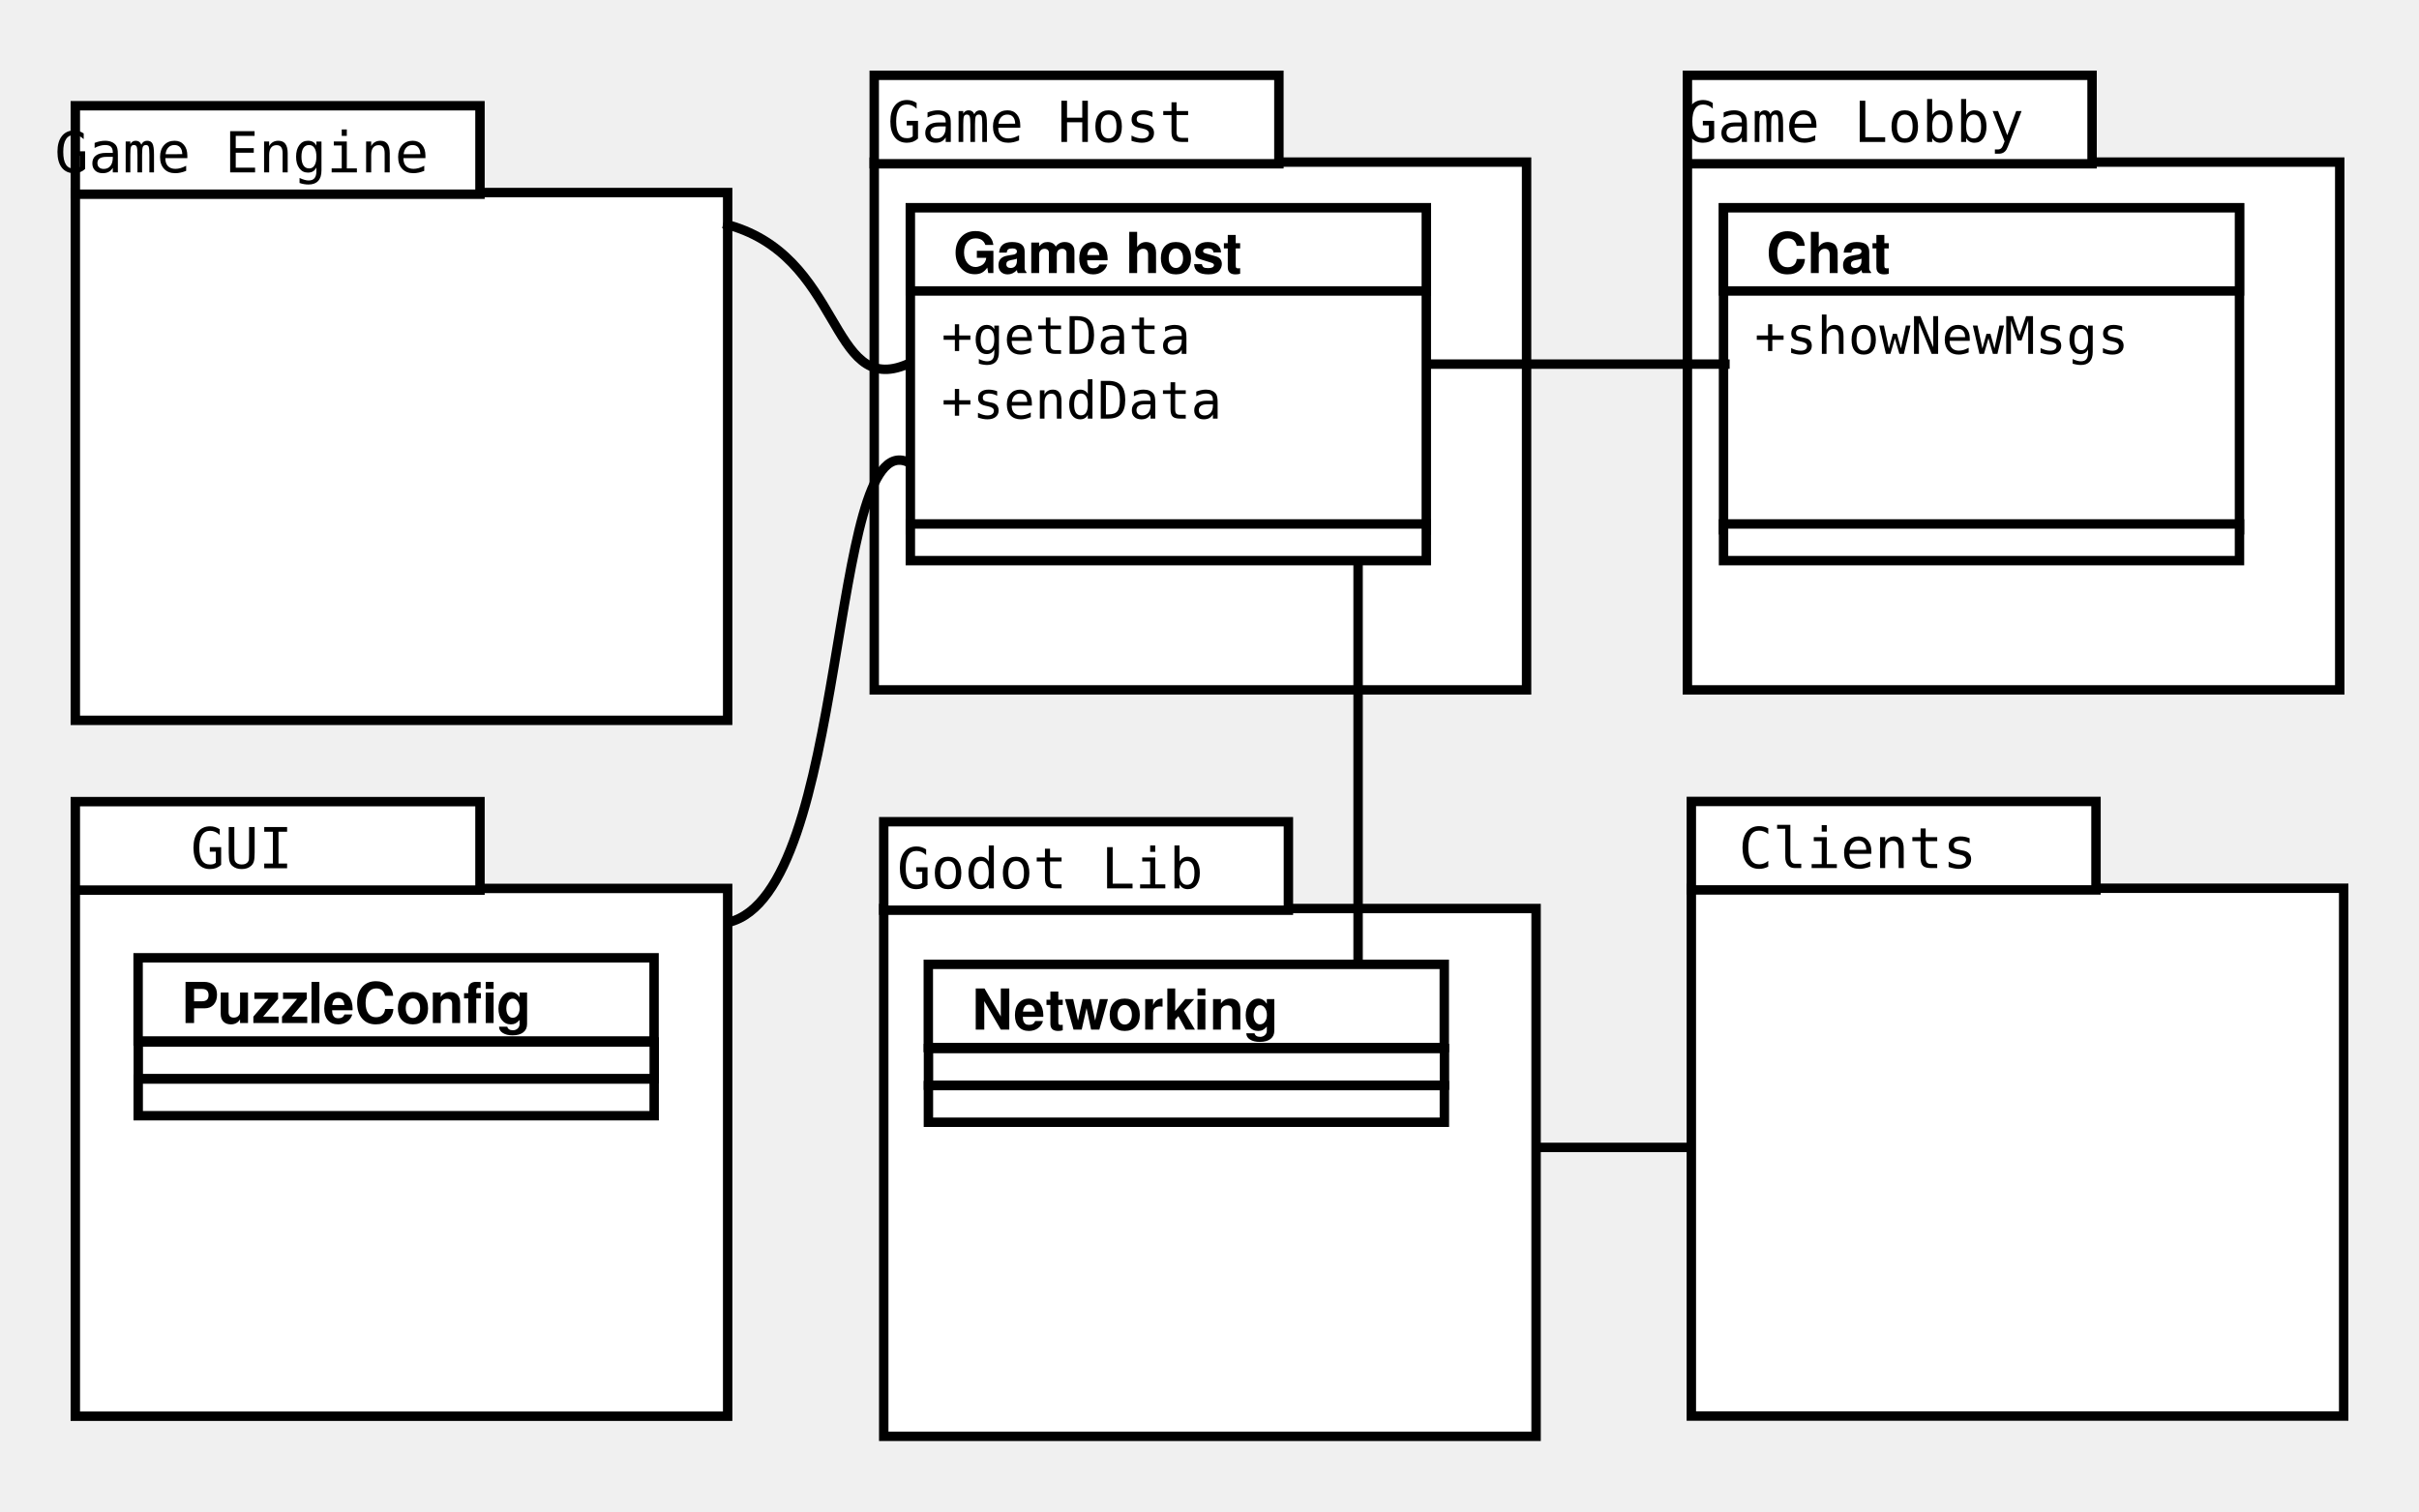
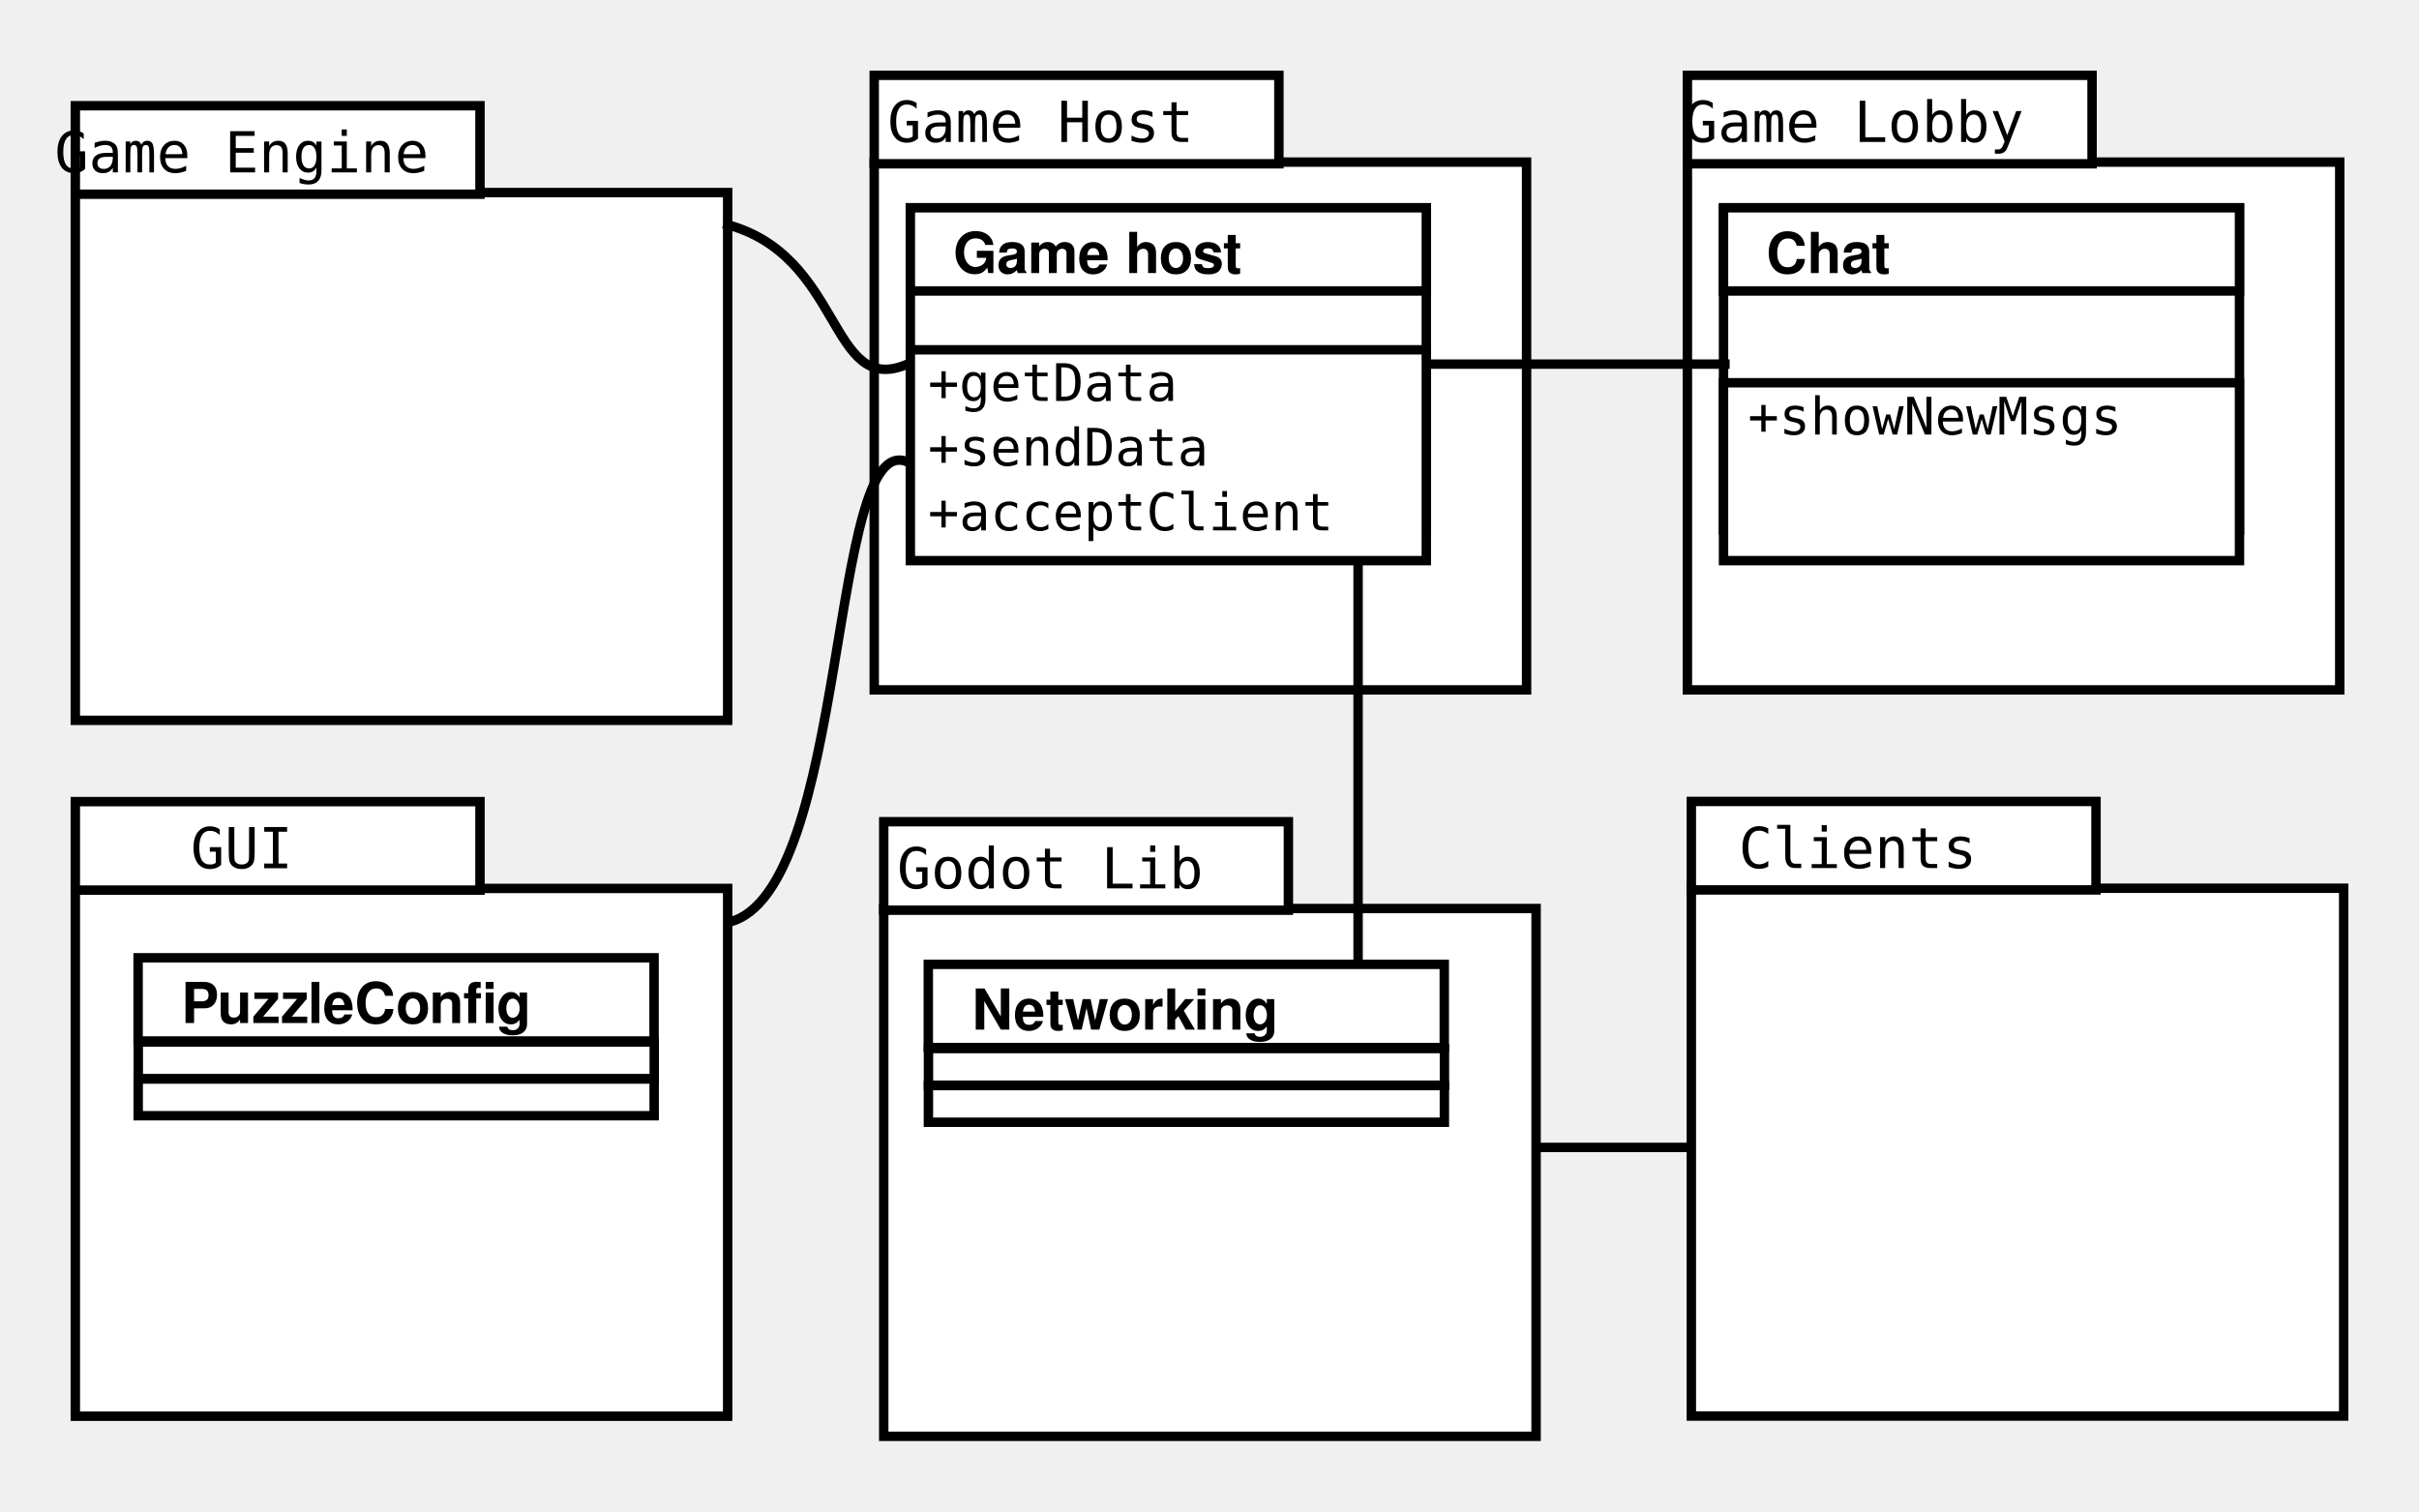
<svg xmlns="http://www.w3.org/2000/svg" width="513.849" height="321.179" id="svg3848" version="1.1">
  <defs id="defs3850" />
  <g id="layer1" transform="translate(1.701967,-2.4984)">
    <path style="fill:none;stroke:#000000;stroke-width:2;stroke-linecap:butt;stroke-linejoin:miter;stroke-miterlimit:4;stroke-opacity:1;stroke-dasharray:none" d="m 367.857,246.291 -65,0" id="path4679" />
    <rect style="fill:#ffffff;fill-opacity:1;stroke:#000000;stroke-width:2;stroke-linejoin:miter;stroke-miterlimit:4;stroke-dasharray:none;stroke-dashoffset:0" id="rect2985" width="138.571" height="112.143" x="14.298" y="43.407" />
    <rect style="fill:#ffffff;fill-opacity:1;stroke:#000000;stroke-width:2;stroke-linejoin:miter;stroke-miterlimit:4;stroke-dasharray:none;stroke-dashoffset:0" id="rect2987" width="85.959" height="18.799" x="14.298" y="24.965" />
    <text xml:space="preserve" style="font-size:12px;font-style:normal;font-weight:normal;line-height:125%;letter-spacing:0px;word-spacing:0px;fill:#000000;fill-opacity:1;stroke:none;font-family:Sans" x="57.441" y="39.122" id="text2989">
      <tspan id="tspan2991" x="57.441" y="39.122" style="font-style:normal;font-variant:normal;font-weight:normal;font-stretch:normal;text-align:center;text-anchor:middle;font-family:Luxi Mono;-inkscape-font-specification:Luxi Mono">Game Engine</tspan>
    </text>
    <rect y="36.94" x="184.004" height="112.143" width="138.571" id="rect3974" style="fill:#ffffff;fill-opacity:1;stroke:#000000;stroke-width:2;stroke-linejoin:miter;stroke-miterlimit:4;stroke-dasharray:none;stroke-dashoffset:0" />
    <rect y="18.498" x="184.004" height="18.799" width="85.959" id="rect3976" style="fill:#ffffff;fill-opacity:1;stroke:#000000;stroke-width:2;stroke-linejoin:miter;stroke-miterlimit:4;stroke-dasharray:none;stroke-dashoffset:0" />
    <text id="text3978" y="32.655" x="227.146" style="font-size:12px;font-style:normal;font-weight:normal;line-height:125%;letter-spacing:0px;word-spacing:0px;fill:#000000;fill-opacity:1;stroke:none;font-family:Sans" xml:space="preserve">
      <tspan style="font-style:normal;font-variant:normal;font-weight:normal;font-stretch:normal;text-align:center;text-anchor:middle;font-family:Luxi Mono;-inkscape-font-specification:Luxi Mono" y="32.655" x="227.146" id="tspan3980">Game Host</tspan>
    </text>
    <rect y="46.646" x="191.676" height="68.41" width="109.602" id="rect2995" style="fill:#ffffff;fill-opacity:1;stroke:#000000;stroke-width:2;stroke-linejoin:miter;stroke-miterlimit:4;stroke-dasharray:none;stroke-dashoffset:0" />
    <rect style="fill:#ffffff;fill-opacity:1;stroke:#000000;stroke-width:2;stroke-linejoin:miter;stroke-miterlimit:4;stroke-dasharray:none;stroke-dashoffset:0" id="rect2993" width="109.602" height="17.678" x="191.676" y="46.646" />
-     <rect y="113.822" x="191.676" height="7.794" width="109.602" id="rect2997" style="fill:#ffffff;fill-opacity:1;stroke:#000000;stroke-width:2;stroke-linejoin:miter;stroke-miterlimit:4;stroke-dasharray:none;stroke-dashoffset:0" />
+     <rect y="76.822" x="191.676" height="44.794" width="109.602" id="rect2997" style="fill:#ffffff;fill-opacity:1;stroke:#000000;stroke-width:2;stroke-linejoin:miter;stroke-miterlimit:4;stroke-dasharray:none;stroke-dashoffset:0" />
    <text xml:space="preserve" style="font-size:12px;font-style:normal;font-weight:normal;line-height:125%;letter-spacing:0px;word-spacing:0px;fill:#000000;fill-opacity:1;stroke:none;font-family:Sans" x="200.799" y="60.514" id="text3003">
      <tspan id="tspan3005" x="200.799" y="60.514" style="font-style:normal;font-variant:normal;font-weight:600;font-stretch:normal;font-family:FreeSans;-inkscape-font-specification:FreeSans Semi-Bold">Game host</tspan>
    </text>
-     <text id="text3007" y="77.687" x="198.274" style="font-size:12px;font-style:normal;font-weight:normal;line-height:125%;letter-spacing:0px;word-spacing:0px;fill:#000000;fill-opacity:1;stroke:none;font-family:Sans" xml:space="preserve">
-       <tspan style="font-size:11px;font-style:normal;font-variant:normal;font-weight:normal;font-stretch:normal;font-family:Luxi Mono;-inkscape-font-specification:Luxi Mono" y="77.687" x="198.274" id="tspan3009">+getData</tspan>
-       <tspan style="font-size:11px;font-style:normal;font-variant:normal;font-weight:normal;font-stretch:normal;font-family:Luxi Mono;-inkscape-font-specification:Luxi Mono" y="91.437" x="198.274" id="tspan4028">+sendData</tspan>
+     <text id="text3007" y="87.687" x="195.417" style="font-size:12px;font-style:normal;font-weight:normal;line-height:125%;letter-spacing:0px;word-spacing:0px;fill:#000000;fill-opacity:1;stroke:none;font-family:Sans" xml:space="preserve">
+       <tspan style="font-size:11px;font-style:normal;font-variant:normal;font-weight:normal;font-stretch:normal;font-family:Luxi Mono;-inkscape-font-specification:Luxi Mono" y="87.687" x="195.417" id="tspan3009">+getData</tspan>
+       <tspan style="font-size:11px;font-style:normal;font-variant:normal;font-weight:normal;font-stretch:normal;font-family:Luxi Mono;-inkscape-font-specification:Luxi Mono" y="101.437" x="195.417" id="tspan4028">+sendData</tspan>
+       <tspan style="font-size:11px;font-style:normal;font-variant:normal;font-weight:normal;font-stretch:normal;font-family:Luxi Mono;-inkscape-font-specification:Luxi Mono" y="115.187" x="195.417" id="tspan3834">+acceptClient</tspan>
    </text>
    <rect style="fill:#ffffff;fill-opacity:1;stroke:#000000;stroke-width:2;stroke-linejoin:miter;stroke-miterlimit:4;stroke-dasharray:none;stroke-dashoffset:0" id="rect4030" width="138.571" height="112.143" x="356.74" y="36.94" />
    <rect style="fill:#ffffff;fill-opacity:1;stroke:#000000;stroke-width:2;stroke-linejoin:miter;stroke-miterlimit:4;stroke-dasharray:none;stroke-dashoffset:0" id="rect4032" width="85.959" height="18.799" x="356.74" y="18.498" />
    <text xml:space="preserve" style="font-size:12px;font-style:normal;font-weight:normal;line-height:125%;letter-spacing:0px;word-spacing:0px;fill:#000000;fill-opacity:1;stroke:none;font-family:Sans" x="399.882" y="32.655" id="text4034">
      <tspan id="tspan4036" x="399.882" y="32.655" style="font-style:normal;font-variant:normal;font-weight:normal;font-stretch:normal;text-align:center;text-anchor:middle;font-family:Luxi Mono;-inkscape-font-specification:Luxi Mono">Game Lobby</tspan>
    </text>
    <rect style="fill:#ffffff;fill-opacity:1;stroke:#000000;stroke-width:2;stroke-linejoin:miter;stroke-miterlimit:4;stroke-dasharray:none;stroke-dashoffset:0" id="rect4038" width="109.602" height="68.41" x="364.413" y="46.646" />
    <rect y="46.646" x="364.413" height="17.678" width="109.602" id="rect4040" style="fill:#ffffff;fill-opacity:1;stroke:#000000;stroke-width:2;stroke-linejoin:miter;stroke-miterlimit:4;stroke-dasharray:none;stroke-dashoffset:0" />
-     <rect style="fill:#ffffff;fill-opacity:1;stroke:#000000;stroke-width:2;stroke-linejoin:miter;stroke-miterlimit:4;stroke-dasharray:none;stroke-dashoffset:0" id="rect4042" width="109.602" height="7.794" x="364.413" y="113.822" />
+     <rect style="fill:#ffffff;fill-opacity:1;stroke:#000000;stroke-width:2;stroke-linejoin:miter;stroke-miterlimit:4;stroke-dasharray:none;stroke-dashoffset:0" id="rect4042" width="109.602" height="37.794" x="364.413" y="83.822" />
    <text id="text4044" y="60.514" x="373.535" style="font-size:12px;font-style:normal;font-weight:normal;line-height:125%;letter-spacing:0px;word-spacing:0px;fill:#000000;fill-opacity:1;stroke:none;font-family:Sans" xml:space="preserve">
      <tspan style="font-style:normal;font-variant:normal;font-weight:600;font-stretch:normal;font-family:FreeSans;-inkscape-font-specification:FreeSans Semi-Bold" y="60.514" x="373.535" id="tspan4046">Chat</tspan>
    </text>
-     <text xml:space="preserve" style="font-size:12px;font-style:normal;font-weight:normal;line-height:125%;letter-spacing:0px;word-spacing:0px;fill:#000000;fill-opacity:1;stroke:none;font-family:Sans" x="371.01" y="77.687" id="text4048">
-       <tspan id="tspan4052" x="371.01" y="77.687" style="font-size:11px;font-style:normal;font-variant:normal;font-weight:normal;font-stretch:normal;font-family:Luxi Mono;-inkscape-font-specification:Luxi Mono">+showNewMsgs</tspan>
-       <tspan x="371.01" y="91.437" style="font-size:11px;font-style:normal;font-variant:normal;font-weight:normal;font-stretch:normal;font-family:Luxi Mono;-inkscape-font-specification:Luxi Mono" id="tspan4054" />
+     <text xml:space="preserve" style="font-size:12px;font-style:normal;font-weight:normal;line-height:125%;letter-spacing:0px;word-spacing:0px;fill:#000000;fill-opacity:1;stroke:none;font-family:Sans" x="369.582" y="94.829" id="text4048">
+       <tspan id="tspan4052" x="369.582" y="94.829" style="font-size:11px;font-style:normal;font-variant:normal;font-weight:normal;font-stretch:normal;font-family:Luxi Mono;-inkscape-font-specification:Luxi Mono">+showNewMsgs</tspan>
+       <tspan x="369.582" y="108.579" style="font-size:11px;font-style:normal;font-variant:normal;font-weight:normal;font-stretch:normal;font-family:Luxi Mono;-inkscape-font-specification:Luxi Mono" id="tspan4054" />
    </text>
    <rect y="195.534" x="186.024" height="112.143" width="138.571" id="rect4063" style="fill:#ffffff;fill-opacity:1;stroke:#000000;stroke-width:2;stroke-linejoin:miter;stroke-miterlimit:4;stroke-dasharray:none;stroke-dashoffset:0" />
    <rect y="177.092" x="186.024" height="18.799" width="85.959" id="rect4065" style="fill:#ffffff;fill-opacity:1;stroke:#000000;stroke-width:2;stroke-linejoin:miter;stroke-miterlimit:4;stroke-dasharray:none;stroke-dashoffset:0" />
    <text id="text4067" y="191.248" x="229.167" style="font-size:12px;font-style:normal;font-weight:normal;line-height:125%;letter-spacing:0px;word-spacing:0px;fill:#000000;fill-opacity:1;stroke:none;font-family:Sans" xml:space="preserve">
      <tspan style="font-style:normal;font-variant:normal;font-weight:normal;font-stretch:normal;text-align:center;text-anchor:middle;font-family:Luxi Mono;-inkscape-font-specification:Luxi Mono" y="191.248" x="229.167" id="tspan4069">Godot Lib</tspan>
    </text>
    <rect y="207.394" x="195.491" height="17.678" width="109.602" id="rect4071" style="fill:#ffffff;fill-opacity:1;stroke:#000000;stroke-width:2;stroke-linejoin:miter;stroke-miterlimit:4;stroke-dasharray:none;stroke-dashoffset:0" />
    <text id="text4073" y="221.262" x="204.614" style="font-size:12px;font-style:normal;font-weight:normal;line-height:125%;letter-spacing:0px;word-spacing:0px;fill:#000000;fill-opacity:1;stroke:none;font-family:Sans" xml:space="preserve">
      <tspan style="font-style:normal;font-variant:normal;font-weight:600;font-stretch:normal;font-family:FreeSans;-inkscape-font-specification:FreeSans Semi-Bold" y="221.262" x="204.614" id="tspan4075">Networking</tspan>
    </text>
    <rect style="fill:#ffffff;fill-opacity:1;stroke:#000000;stroke-width:2;stroke-linejoin:miter;stroke-miterlimit:4;stroke-dasharray:none;stroke-dashoffset:0" id="rect4077" width="109.602" height="7.794" x="195.527" y="225.283" />
    <rect y="233.153" x="195.513" height="7.794" width="109.602" id="rect4079" style="fill:#ffffff;fill-opacity:1;stroke:#000000;stroke-width:2;stroke-linejoin:miter;stroke-miterlimit:4;stroke-dasharray:none;stroke-dashoffset:0" />
    <path style="fill:none;stroke:#000000;stroke-width:2;stroke-linecap:butt;stroke-linejoin:miter;stroke-miterlimit:4;stroke-opacity:1;stroke-dasharray:none" d="M 191.071,79.862 C 174.141,87.159 177.675,56.283 151.934,50.014" id="path4081" />
    <path id="path4083" d="m 365.714,79.862 -65,0" style="fill:none;stroke:#000000;stroke-width:2;stroke-linecap:butt;stroke-linejoin:miter;stroke-miterlimit:4;stroke-opacity:1;stroke-dasharray:none" />
    <path style="fill:none;stroke:#000000;stroke-width:2;stroke-linecap:butt;stroke-linejoin:miter;stroke-miterlimit:4;stroke-opacity:1;stroke-dasharray:none" d="m 286.786,206.988 0,-85.914" id="path4085" />
    <rect style="fill:#ffffff;fill-opacity:1;stroke:#000000;stroke-width:2;stroke-linejoin:miter;stroke-miterlimit:4;stroke-dasharray:none;stroke-dashoffset:0" id="rect4653" width="138.571" height="112.143" x="357.575" y="191.226" />
    <rect style="fill:#ffffff;fill-opacity:1;stroke:#000000;stroke-width:2;stroke-linejoin:miter;stroke-miterlimit:4;stroke-dasharray:none;stroke-dashoffset:0" id="rect4655" width="85.959" height="18.799" x="357.575" y="172.784" />
    <text xml:space="preserve" style="font-size:12px;font-style:normal;font-weight:normal;line-height:125%;letter-spacing:0px;word-spacing:0px;fill:#000000;fill-opacity:1;stroke:none;font-family:Sans" x="400.718" y="186.94" id="text4657">
      <tspan id="tspan4659" x="400.718" y="186.94" style="font-style:normal;font-variant:normal;font-weight:normal;font-stretch:normal;text-align:center;text-anchor:middle;font-family:Luxi Mono;-inkscape-font-specification:Luxi Mono">Clients</tspan>
    </text>
    <rect y="191.264" x="14.298" height="112.143" width="138.571" id="rect4702" style="fill:#ffffff;fill-opacity:1;stroke:#000000;stroke-width:2;stroke-linejoin:miter;stroke-miterlimit:4;stroke-dasharray:none;stroke-dashoffset:0" />
    <rect y="172.823" x="14.298" height="18.799" width="85.959" id="rect4704" style="fill:#ffffff;fill-opacity:1;stroke:#000000;stroke-width:2;stroke-linejoin:miter;stroke-miterlimit:4;stroke-dasharray:none;stroke-dashoffset:0" />
    <text id="text4706" y="186.979" x="57.441" style="font-size:12px;font-style:normal;font-weight:normal;line-height:125%;letter-spacing:0px;word-spacing:0px;fill:#000000;fill-opacity:1;stroke:none;font-family:Sans" xml:space="preserve">
      <tspan style="font-style:normal;font-variant:normal;font-weight:normal;font-stretch:normal;text-align:center;text-anchor:middle;font-family:Luxi Mono;-inkscape-font-specification:Luxi Mono" y="186.979" x="57.441" id="tspan4708">GUI</tspan>
    </text>
    <rect style="fill:#ffffff;fill-opacity:1;stroke:#000000;stroke-width:2;stroke-linejoin:miter;stroke-miterlimit:4;stroke-dasharray:none;stroke-dashoffset:0" id="rect4710" width="109.602" height="17.678" x="27.634" y="206.004" />
    <text xml:space="preserve" style="font-size:12px;font-style:normal;font-weight:normal;line-height:125%;letter-spacing:0px;word-spacing:0px;fill:#000000;fill-opacity:1;stroke:none;font-family:Sans" x="36.757" y="219.871" id="text4712">
      <tspan id="tspan4714" x="36.757" y="219.871" style="font-style:normal;font-variant:normal;font-weight:600;font-stretch:normal;font-family:FreeSans;-inkscape-font-specification:FreeSans Semi-Bold">PuzzleConfig</tspan>
    </text>
    <rect y="223.893" x="27.67" height="7.794" width="109.602" id="rect4716" style="fill:#ffffff;fill-opacity:1;stroke:#000000;stroke-width:2;stroke-linejoin:miter;stroke-miterlimit:4;stroke-dasharray:none;stroke-dashoffset:0" />
    <rect style="fill:#ffffff;fill-opacity:1;stroke:#000000;stroke-width:2;stroke-linejoin:miter;stroke-miterlimit:4;stroke-dasharray:none;stroke-dashoffset:0" id="rect4718" width="109.602" height="7.794" x="27.656" y="231.763" />
    <path id="path4700" d="m 191.071,100.644 c -16.93,-7.297 -12.234,91.54 -37.975,97.809" style="fill:none;stroke:#000000;stroke-width:2;stroke-linecap:butt;stroke-linejoin:miter;stroke-miterlimit:4;stroke-opacity:1;stroke-dasharray:none" />
  </g>
</svg>
